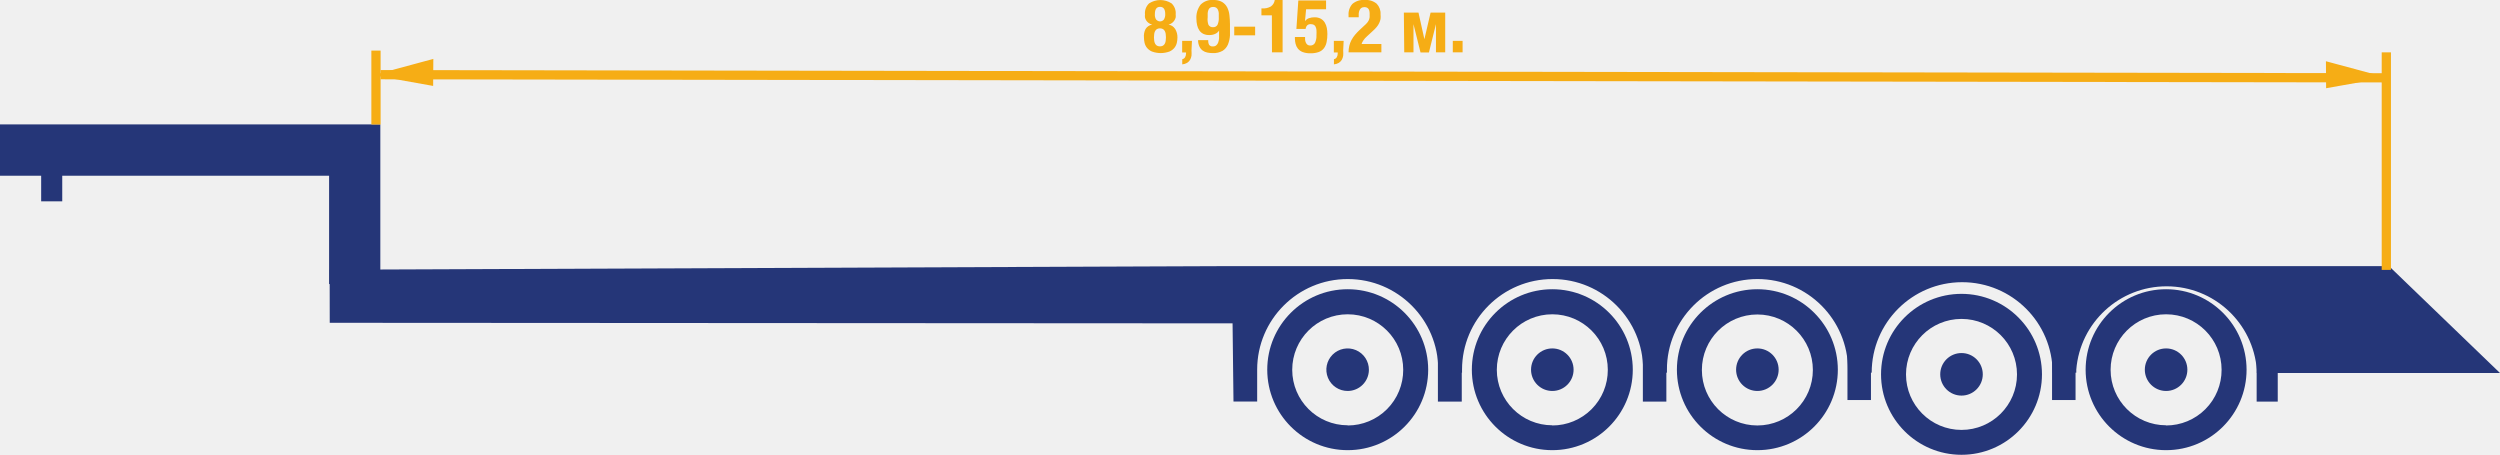
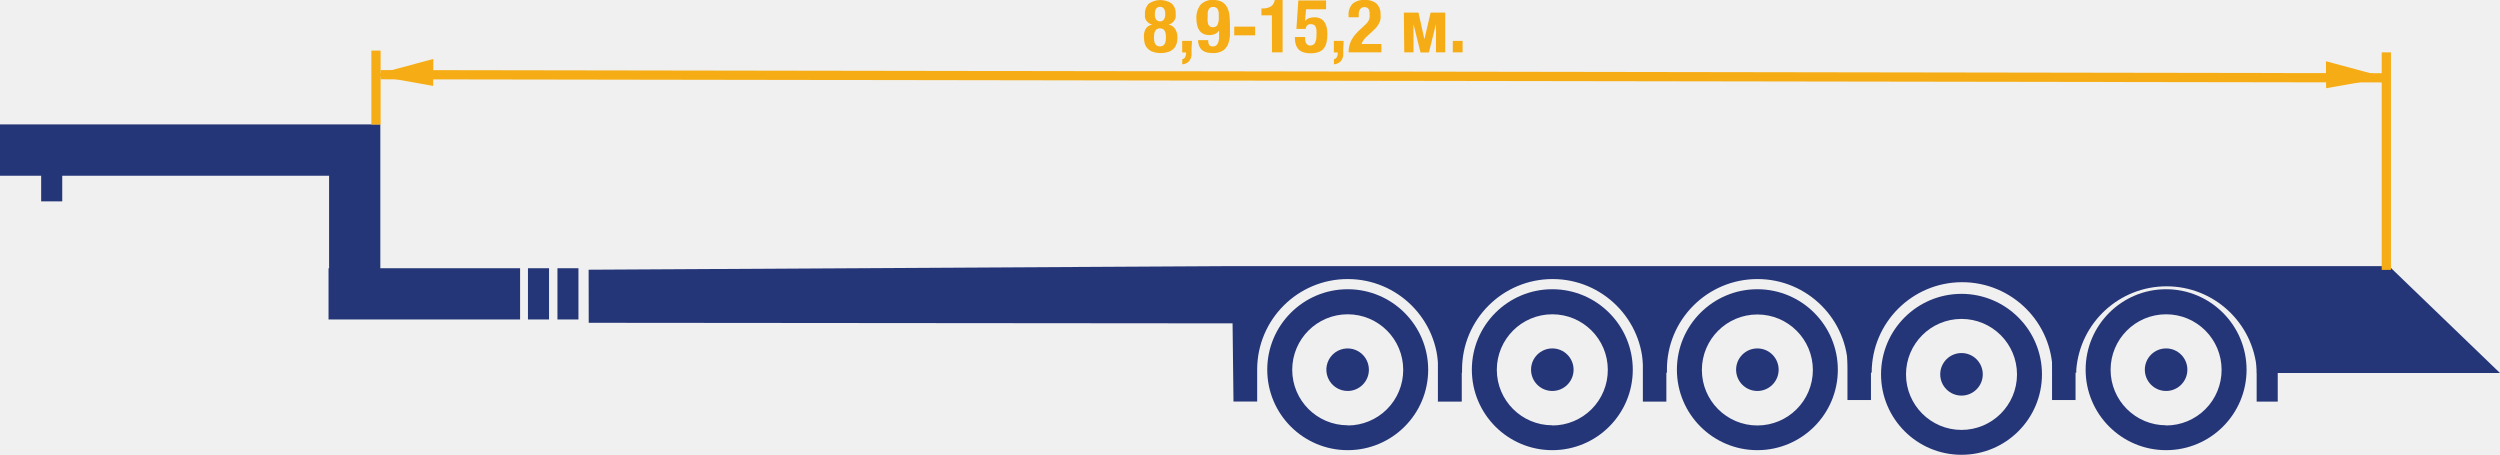
<svg xmlns="http://www.w3.org/2000/svg" viewBox="0 0 270.29 49.17">
-   <defs>
-     <style>.cls-1{fill:#fff}.cls-2{fill:#253678}.cls-3{fill:#f6ad15}</style>
-   </defs>
-   <g id="Слой_2" data-name="Слой 2">
-     <g id="Слой_1-2" data-name="Слой 1">
-       <path class="cls-1" d="M255.05 29.88a1 1 0 0 1 1.11 1 1 1 0 0 1-1.11 1h-2.15a1 1 0 0 1-1.11-1 1 1 0 0 1 1.11-1z" />
-       <path class="cls-2" d="M35.58 13.45H0V19h4.45v2.77h2.28V19h28.85v11.71h5.54V13.45h-5.54zm176.49 18.32a8.7 8.7 0 1 0 8.7 8.7 8.71 8.71 0 0 0-8.7-8.7zm0 14.71a6 6 0 1 1 6-6 6 6 0 0 1-6 6z" />
-       <circle class="cls-2" cx="212.07" cy="40.47" r="1.75" />
-       <path class="cls-2" d="M212.07 42.77a2.3 2.3 0 1 1 2.3-2.3 2.3 2.3 0 0 1-2.3 2.3zm22.12-11.5a8.7 8.7 0 1 0 8.7 8.7 8.71 8.71 0 0 0-8.7-8.7zm0 14.71a6 6 0 1 1 6-6 6 6 0 0 1-6 6.02z" />
-       <circle class="cls-2" cx="234.19" cy="39.97" r="1.75" />
-       <path class="cls-2" d="M234.19 42.27a2.3 2.3 0 1 1 2.3-2.3 2.3 2.3 0 0 1-2.3 2.3zm-44.19-11a8.7 8.7 0 1 0 8.7 8.7 8.71 8.71 0 0 0-8.7-8.7zM190 46a6 6 0 1 1 6-6 6 6 0 0 1-6 6z" />
-       <circle class="cls-2" cx="189.95" cy="39.97" r="1.75" />
-       <path class="cls-2" d="M190 42.27a2.3 2.3 0 1 1 2.3-2.3 2.3 2.3 0 0 1-2.3 2.3zm-12.38-4.39h2.54v5.54h-2.54zm-9.79-6.61a8.7 8.7 0 1 0 8.7 8.7 8.71 8.71 0 0 0-8.7-8.7zm0 14.71a6 6 0 1 1 6-6 6 6 0 0 1-6 6.02z" />
-       <circle class="cls-2" cx="167.83" cy="39.97" r="1.75" />
-       <path class="cls-2" d="M167.83 42.27a2.3 2.3 0 1 1 2.3-2.3 2.3 2.3 0 0 1-2.3 2.3zm-12.37-4.39h2.58v5.54h-2.58zm-9.75-6.61a8.7 8.7 0 1 0 8.7 8.7 8.71 8.71 0 0 0-8.7-8.7zm0 14.71a6 6 0 1 1 6-6 6 6 0 0 1-6 6.02z" />
-       <circle class="cls-2" cx="145.71" cy="39.97" r="1.75" />
-       <path class="cls-2" d="M145.71 42.27A2.3 2.3 0 1 1 148 40a2.3 2.3 0 0 1-2.29 2.27z" />
-       <path class="cls-2" d="M35.65 34.9l97.61.06.1 8.45h2.56v-3.45a9.79 9.79 0 0 1 19.58 0v.33h2.57v-.33a9.79 9.79 0 0 1 19.58 0v.33h2.57v-.33a9.79 9.79 0 0 1 19.58 0v.33h2.56a9.78 9.78 0 0 1 19.56 0h2.56v-.33A9.79 9.79 0 0 1 244 40v.33h26.29l-12-11.56h-125l-97.65.39" />
-       <path class="cls-2" d="M243.98 37.88h2.28v5.54h-2.28zm-44.24-.17h2.54v5.54h-2.54zm22.12 0h2.54v5.54h-2.54z" />
-       <path class="cls-3" d="M40.15 5.47h1v7.99h-1zm217.35.19h1v23.52h-1z" />
-       <path class="cls-3" transform="rotate(-89.91 149.569 8.244)" d="M149.07-100.18h1v216.86h-1z" />
-       <path class="cls-3" d="M46.83 9.29l-6.5-1.16 6.52-1.76-.02 2.92zm204.66.25L258 8.38l-6.53-1.76.02 2.92zm-127.64-6.4a1.05 1.05 0 0 1 .72-.48 1 1 0 0 1-.39-.18 1 1 0 0 1-.39-.59 1.37 1.37 0 0 1 0-.32 1.46 1.46 0 0 1 .44-1.2 2.22 2.22 0 0 1 2.44 0 1.46 1.46 0 0 1 .44 1.2 1.26 1.26 0 0 1 0 .32 1.13 1.13 0 0 1-.14.32 1.06 1.06 0 0 1-.25.27 1 1 0 0 1-.38.18 1.05 1.05 0 0 1 .72.48 1.7 1.7 0 0 1 .24.92 2.75 2.75 0 0 1-.06.54 1.36 1.36 0 0 1-.25.55 1.42 1.42 0 0 1-.55.42 2.76 2.76 0 0 1-1.9 0 1.43 1.43 0 0 1-.55-.42 1.36 1.36 0 0 1-.25-.55 2.75 2.75 0 0 1-.06-.54 1.7 1.7 0 0 1 .17-.92zm.94 1.28a.9.9 0 0 0 .1.31.57.57 0 0 0 .2.21.72.72 0 0 0 .64 0 .57.57 0 0 0 .2-.21.9.9 0 0 0 .1-.31 2.59 2.59 0 0 0 0-.76.89.89 0 0 0-.1-.31.57.57 0 0 0-.2-.21.71.71 0 0 0-.64 0 .57.57 0 0 0-.2.21.89.89 0 0 0-.1.31 2.64 2.64 0 0 0 0 .76zm.22-2.3a.53.53 0 0 0 .82 0 1 1 0 0 0 .15-.6q0-.78-.56-.78t-.56.78a1 1 0 0 0 .14.61zm3.81 3.34a3.48 3.48 0 0 1 0 .56 1.27 1.27 0 0 1-.16.46 1 1 0 0 1-.32.32 1.25 1.25 0 0 1-.52.16V6.4a.44.44 0 0 0 .31-.22.82.82 0 0 0 .1-.41v-.1h-.42V4.42h1.06zm1.9-.62a.44.44 0 0 0 .4.18.57.57 0 0 0 .37-.11.7.7 0 0 0 .21-.3 1.65 1.65 0 0 0 .1-.46v-.84a1 1 0 0 1-.41.35 1.47 1.47 0 0 1-.65.13 1.42 1.42 0 0 1-.64-.13 1.12 1.12 0 0 1-.43-.37 1.62 1.62 0 0 1-.24-.56 3.09 3.09 0 0 1-.08-.71 2.28 2.28 0 0 1 .44-1.5A1.72 1.72 0 0 1 131.2 0a1.77 1.77 0 0 1 .94.22 1.48 1.48 0 0 1 .54.58 2.44 2.44 0 0 1 .24.84 8.58 8.58 0 0 1 .06 1v1.17a3.08 3.08 0 0 1-.22 1 1.47 1.47 0 0 1-.57.68 2 2 0 0 1-1.08.25 2.83 2.83 0 0 1-.59-.06 1.24 1.24 0 0 1-.5-.22 1.18 1.18 0 0 1-.35-.44 1.65 1.65 0 0 1-.14-.68h1.1a.92.92 0 0 0 .09.5zm-.06-2.15a.51.51 0 0 0 .48.25.52.52 0 0 0 .49-.25 1.73 1.73 0 0 0 .14-.82 3.9 3.9 0 0 0 0-.45 1.18 1.18 0 0 0-.09-.36.55.55 0 0 0-.19-.23.57.57 0 0 0-.32-.08.58.58 0 0 0-.33.08.52.52 0 0 0-.19.24 1.21 1.21 0 0 0-.08.36v.44a1.73 1.73 0 0 0 .09.83zm5.04 1.13h-2.26v-.94h2.26zm1.81-2.16h-1.13V.91h.1a1.65 1.65 0 0 0 .92-.21 1 1 0 0 0 .42-.7h.85v5.66h-1.15zm3.7-.66l-.12 1.29a.9.9 0 0 1 .42-.32 1.71 1.71 0 0 1 .62-.1 1.33 1.33 0 0 1 .68.16 1.19 1.19 0 0 1 .42.41 1.76 1.76 0 0 1 .22.58 3.37 3.37 0 0 1 .06.66 4.18 4.18 0 0 1-.08.86 1.67 1.67 0 0 1-.28.66 1.25 1.25 0 0 1-.56.42 2.46 2.46 0 0 1-.9.14 2.2 2.2 0 0 1-.87-.14 1.22 1.22 0 0 1-.51-.38 1.32 1.32 0 0 1-.24-.51 2.43 2.43 0 0 1-.07-.53V4h1.1v.3a1 1 0 0 0 .08.3.6.6 0 0 0 .17.23.45.45 0 0 0 .3.09.55.55 0 0 0 .52-.28 1.73 1.73 0 0 0 .16-.83 4.46 4.46 0 0 0 0-.58 1.06 1.06 0 0 0-.11-.37.43.43 0 0 0-.2-.19.8.8 0 0 0-.32-.06.5.5 0 0 0-.38.14.67.67 0 0 0-.16.38h-1l.21-3.08h3V1zm4.01 4.46a3.48 3.48 0 0 1 0 .56 1.27 1.27 0 0 1-.16.46 1 1 0 0 1-.32.32 1.25 1.25 0 0 1-.52.16V6.4a.44.44 0 0 0 .31-.22.82.82 0 0 0 .1-.41v-.1h-.42V4.42h1.06zm.58.2a3.11 3.11 0 0 1 .08-.7 2.56 2.56 0 0 1 .23-.62 3.35 3.35 0 0 1 .39-.58 6 6 0 0 1 .55-.57l.46-.43a2.58 2.58 0 0 0 .31-.31 1.32 1.32 0 0 0 .18-.29 1.09 1.09 0 0 0 .08-.31 3.3 3.3 0 0 0 0-.38q0-.7-.56-.7a.58.58 0 0 0-.34.09.58.58 0 0 0-.19.24 1.13 1.13 0 0 0-.09.35 4.16 4.16 0 0 0 0 .42h-1.1v-.23a1.65 1.65 0 0 1 .42-1.22 1.83 1.83 0 0 1 1.34-.42 1.79 1.79 0 0 1 1.28.4 1.51 1.51 0 0 1 .42 1.14 2.53 2.53 0 0 1 0 .51 1.91 1.91 0 0 1-.15.45 2.06 2.06 0 0 1-.27.42 4 4 0 0 1-.41.42l-.64.59a2.37 2.37 0 0 0-.4.45 1.3 1.3 0 0 0-.18.38h2.14v.9zm5.98-4.3h1.58l.64 2.88.67-2.88h1.58v4.3h-1V2.61l-.76 3.06h-.91l-.76-3.06v3.05h-1zm6.35 4.3h-1.06V4.42h1.06z" />
+   <g id="85dce4d3-53a4-42d2-a37c-91bbad4dd134" data-name="Слой 2">
+     <g id="a033364d-ddbf-4d72-ac89-766937cafa32" data-name="Слой 1">
+       <path d="M255.05,29.88a1,1,0,0,1,1.11,1h0a1,1,0,0,1-1.11,1h-2.15a1,1,0,0,1-1.11-1h0a1,1,0,0,1,1.11-1Z" fill="#fff" />
+       <polygon points="35.58 13.45 0 13.45 0 19 4.45 19 4.45 21.77 6.73 21.77 6.73 19 35.58 19 35.58 30.71 41.12 30.71 41.12 19 41.12 13.45 35.58 13.45" fill="#253678" />
+       <path d="M212.07,31.77a8.7,8.7,0,1,0,8.7,8.7A8.71,8.71,0,0,0,212.07,31.77Zm0,14.71a6,6,0,1,1,6-6A6,6,0,0,1,212.07,46.48Z" fill="#253678" />
+       <circle cx="212.07" cy="40.47" r="1.75" fill="#253678" />
+       <path d="M212.07,42.77a2.3,2.3,0,1,1,2.3-2.3A2.3,2.3,0,0,1,212.07,42.77Z" fill="#253678" />
+       <path d="M234.19,31.27a8.7,8.7,0,1,0,8.7,8.7A8.71,8.71,0,0,0,234.19,31.27Zm0,14.71a6,6,0,1,1,6-6A6,6,0,0,1,234.19,46Z" fill="#253678" />
+       <circle cx="234.19" cy="39.97" r="1.75" fill="#253678" />
+       <path d="M234.19,42.27a2.3,2.3,0,1,1,2.3-2.3A2.3,2.3,0,0,1,234.19,42.27Z" fill="#253678" />
+       <path d="M190,31.27a8.7,8.7,0,1,0,8.7,8.7A8.71,8.71,0,0,0,190,31.27ZM190,46a6,6,0,1,1,6-6A6,6,0,0,1,190,46Z" fill="#253678" />
+       <circle cx="189.95" cy="39.97" r="1.75" fill="#253678" />
+       <path d="M190,42.27a2.3,2.3,0,1,1,2.3-2.3A2.3,2.3,0,0,1,190,42.27Z" fill="#253678" />
+       <rect x="177.62" y="37.88" width="2.54" height="5.54" fill="#253678" />
+       <path d="M167.83,31.27a8.7,8.7,0,1,0,8.7,8.7A8.71,8.71,0,0,0,167.83,31.27Zm0,14.71a6,6,0,1,1,6-6A6,6,0,0,1,167.83,46Z" fill="#253678" />
+       <circle cx="167.83" cy="39.97" r="1.75" fill="#253678" />
+       <path d="M167.83,42.27a2.3,2.3,0,1,1,2.3-2.3A2.3,2.3,0,0,1,167.83,42.27Z" fill="#253678" />
+       <rect x="155.46" y="37.88" width="2.58" height="5.54" fill="#253678" />
+       <path d="M145.71,31.27a8.7,8.7,0,1,0,8.7,8.7A8.71,8.71,0,0,0,145.71,31.27Zm0,14.71a6,6,0,1,1,6-6A6,6,0,0,1,145.71,46Z" fill="#253678" />
+       <circle cx="145.71" cy="39.97" r="1.75" fill="#253678" />
+       <path d="M145.71,42.27A2.3,2.3,0,1,1,148,40,2.3,2.3,0,0,1,145.71,42.27Z" fill="#253678" />
+       <path d="M63.65,34.9l69.61.06.1,8.45h2.56V40.29h0c0-.11,0-.22,0-.33a9.79,9.79,0,0,1,19.58,0c0,.11,0,.22,0,.33h2.57c0-.11,0-.22,0-.33a9.79,9.79,0,0,1,19.58,0c0,.11,0,.22,0,.33h2.57c0-.11,0-.22,0-.33a9.79,9.79,0,0,1,19.58,0c0,.11,0,.22,0,.33h2.56a9.78,9.78,0,0,1,19.56,0h2.56c0-.11,0-.22,0-.33A9.79,9.79,0,0,1,244,40c0,.11,0,.22,0,.33h14.29v0h12l-12-11.56h-125l-69.65.39" fill="#253678" />
+       <rect x="243.98" y="37.88" width="2.28" height="5.54" fill="#253678" />
+       <rect x="199.74" y="37.71" width="2.54" height="5.54" fill="#253678" />
+       <rect x="221.86" y="37.71" width="2.54" height="5.54" fill="#253678" />
+       <rect x="60.27" y="29" width="2.27" height="5.54" fill="#253678" />
+       <rect x="35.52" y="29" width="20.71" height="5.54" fill="#253678" />
+       <rect x="57.08" y="29" width="2.28" height="5.54" fill="#253678" />
+       <rect x="40.15" y="5.47" width="1" height="7.99" fill="#f6ad15" />
+       <rect x="257.5" y="5.66" width="1" height="23.52" fill="#f6ad15" />
+       <rect x="149.07" y="-100.18" width="1" height="216.86" transform="translate(141.09 157.8) rotate(-89.91)" fill="#f6ad15" />
+       <polygon points="46.83 9.29 40.33 8.13 46.85 6.37 46.83 9.29" fill="#f6ad15" />
+       <polygon points="251.49 9.54 258 8.38 251.47 6.62 251.49 9.54" fill="#f6ad15" />
+       <path d="M123.85,3.14a1.05,1.05,0,0,1,.72-.48v0a1,1,0,0,1-.39-.18,1,1,0,0,1-.39-.59,1.37,1.37,0,0,1,0-.32,1.46,1.46,0,0,1,.44-1.2,2.22,2.22,0,0,1,2.44,0,1.46,1.46,0,0,1,.44,1.2,1.26,1.26,0,0,1,0,.32,1.13,1.13,0,0,1-.14.32,1.06,1.06,0,0,1-.25.27,1,1,0,0,1-.38.18v0a1.05,1.05,0,0,1,.72.48,1.7,1.7,0,0,1,.24.92,2.75,2.75,0,0,1-.06.54,1.36,1.36,0,0,1-.25.55,1.42,1.42,0,0,1-.55.42,2.76,2.76,0,0,1-1.9,0,1.43,1.43,0,0,1-.55-.42,1.36,1.36,0,0,1-.25-.55,2.75,2.75,0,0,1-.06-.54A1.7,1.7,0,0,1,123.85,3.14Zm.94,1.28a.9.9,0,0,0,.1.31.57.57,0,0,0,.2.21.72.72,0,0,0,.64,0,.57.57,0,0,0,.2-.21.9.9,0,0,0,.1-.31,2.59,2.59,0,0,0,0-.76.89.89,0,0,0-.1-.31.57.57,0,0,0-.2-.21.71.71,0,0,0-.64,0,.57.57,0,0,0-.2.21.89.89,0,0,0-.1.31,2.64,2.64,0,0,0,0,.76Zm.22-2.3a.53.53,0,0,0,.82,0,1,1,0,0,0,.15-.6q0-.78-.56-.78t-.56.78A1,1,0,0,0,125,2.13Z" fill="#f6ad15" />
+       <path d="M128.82,5.46a3.48,3.48,0,0,1,0,.56,1.27,1.27,0,0,1-.16.46,1,1,0,0,1-.32.32,1.25,1.25,0,0,1-.52.16V6.4a.44.44,0,0,0,.31-.22.82.82,0,0,0,.1-.41v-.1h-.42V4.42h1.06Z" fill="#f6ad15" />
+       <path d="M130.72,4.84a.44.44,0,0,0,.4.18.57.57,0,0,0,.37-.11.7.7,0,0,0,.21-.3,1.65,1.65,0,0,0,.1-.46q0-.26,0-.58V3.31h0a1,1,0,0,1-.41.35,1.47,1.47,0,0,1-.65.13,1.42,1.42,0,0,1-.64-.13,1.12,1.12,0,0,1-.43-.37,1.62,1.62,0,0,1-.24-.56,3.09,3.09,0,0,1-.08-.71,2.28,2.28,0,0,1,.44-1.5A1.72,1.72,0,0,1,131.2,0a1.77,1.77,0,0,1,.94.22,1.48,1.48,0,0,1,.54.58,2.44,2.44,0,0,1,.24.84,8.58,8.58,0,0,1,.06,1q0,.61,0,1.17a3.08,3.08,0,0,1-.22,1,1.47,1.47,0,0,1-.57.68,2,2,0,0,1-1.08.25,2.83,2.83,0,0,1-.59-.06,1.24,1.24,0,0,1-.5-.22,1.18,1.18,0,0,1-.35-.44,1.65,1.65,0,0,1-.14-.68h1.1A.92.92,0,0,0,130.72,4.84Zm-.06-2.15a.51.51,0,0,0,.48.25.52.52,0,0,0,.49-.25,1.73,1.73,0,0,0,.14-.82,3.9,3.9,0,0,0,0-.45,1.18,1.18,0,0,0-.09-.36.55.55,0,0,0-.19-.23.57.57,0,0,0-.32-.08.58.58,0,0,0-.33.08.52.52,0,0,0-.19.24,1.21,1.21,0,0,0-.08.36c0,.14,0,.28,0,.44A1.73,1.73,0,0,0,130.66,2.7Z" fill="#f6ad15" />
+       <path d="M135.7,3.82h-2.26V2.88h2.26Z" fill="#f6ad15" />
+       <path d="M137.51,1.66h-1.13V.91h.1A1.65,1.65,0,0,0,137.4.7a1,1,0,0,0,.42-.7h.85V5.66h-1.15Z" fill="#f6ad15" />
+       <path d="M141.21,1l-.12,1.29h0a.9.9,0,0,1,.42-.32,1.71,1.71,0,0,1,.62-.1,1.33,1.33,0,0,1,.68.16,1.19,1.19,0,0,1,.42.41,1.76,1.76,0,0,1,.22.58,3.37,3.37,0,0,1,.06.66,4.18,4.18,0,0,1-.08.86,1.67,1.67,0,0,1-.28.66,1.25,1.25,0,0,1-.56.42,2.46,2.46,0,0,1-.9.14,2.2,2.2,0,0,1-.87-.14,1.22,1.22,0,0,1-.51-.38,1.32,1.32,0,0,1-.24-.51A2.43,2.43,0,0,1,140,4.2V4h1.1q0,.14,0,.3a1,1,0,0,0,.08.3.6.6,0,0,0,.17.23.45.45,0,0,0,.3.09.55.55,0,0,0,.52-.28,1.73,1.73,0,0,0,.16-.83,4.46,4.46,0,0,0,0-.58,1.06,1.06,0,0,0-.11-.37.43.43,0,0,0-.2-.19.8.8,0,0,0-.32-.06.5.5,0,0,0-.38.14.67.67,0,0,0-.16.38h-1l.21-3.08h3V1Z" fill="#f6ad15" />
+       <path d="M145.22,5.46a3.48,3.48,0,0,1,0,.56,1.27,1.27,0,0,1-.16.46,1,1,0,0,1-.32.32,1.25,1.25,0,0,1-.52.16V6.4a.44.44,0,0,0,.31-.22.82.82,0,0,0,.1-.41v-.1h-.42V4.42h1.06Z" fill="#f6ad15" />
+       <path d="M145.8,5.66a3.11,3.11,0,0,1,.08-.7,2.56,2.56,0,0,1,.23-.62,3.35,3.35,0,0,1,.39-.58,6,6,0,0,1,.55-.57l.46-.43a2.58,2.58,0,0,0,.31-.31,1.32,1.32,0,0,0,.18-.29,1.09,1.09,0,0,0,.08-.31,3.3,3.3,0,0,0,0-.38q0-.7-.56-.7a.58.58,0,0,0-.34.09.58.58,0,0,0-.19.24,1.13,1.13,0,0,0-.09.35,4.16,4.16,0,0,0,0,.42h-1.1V1.64a1.65,1.65,0,0,1,.42-1.22A1.83,1.83,0,0,1,147.56,0a1.79,1.79,0,0,1,1.28.4,1.51,1.51,0,0,1,.42,1.14,2.53,2.53,0,0,1,0,.51,1.91,1.91,0,0,1-.15.45,2.06,2.06,0,0,1-.27.42,4,4,0,0,1-.41.42l-.64.59a2.37,2.37,0,0,0-.4.45,1.3,1.3,0,0,0-.18.38h2.14v.9Z" fill="#f6ad15" />
+       <path d="M151.78,1.36h1.58L154,4.24l.67-2.88h1.58v4.3h-1V2.61l-.76,3.06h-.91l-.76-3.06V5.66h-1Z" fill="#f6ad15" />
+       <path d="M158.13,5.66h-1.06V4.42h1.06Z" fill="#f6ad15" />
    </g>
  </g>
</svg>
